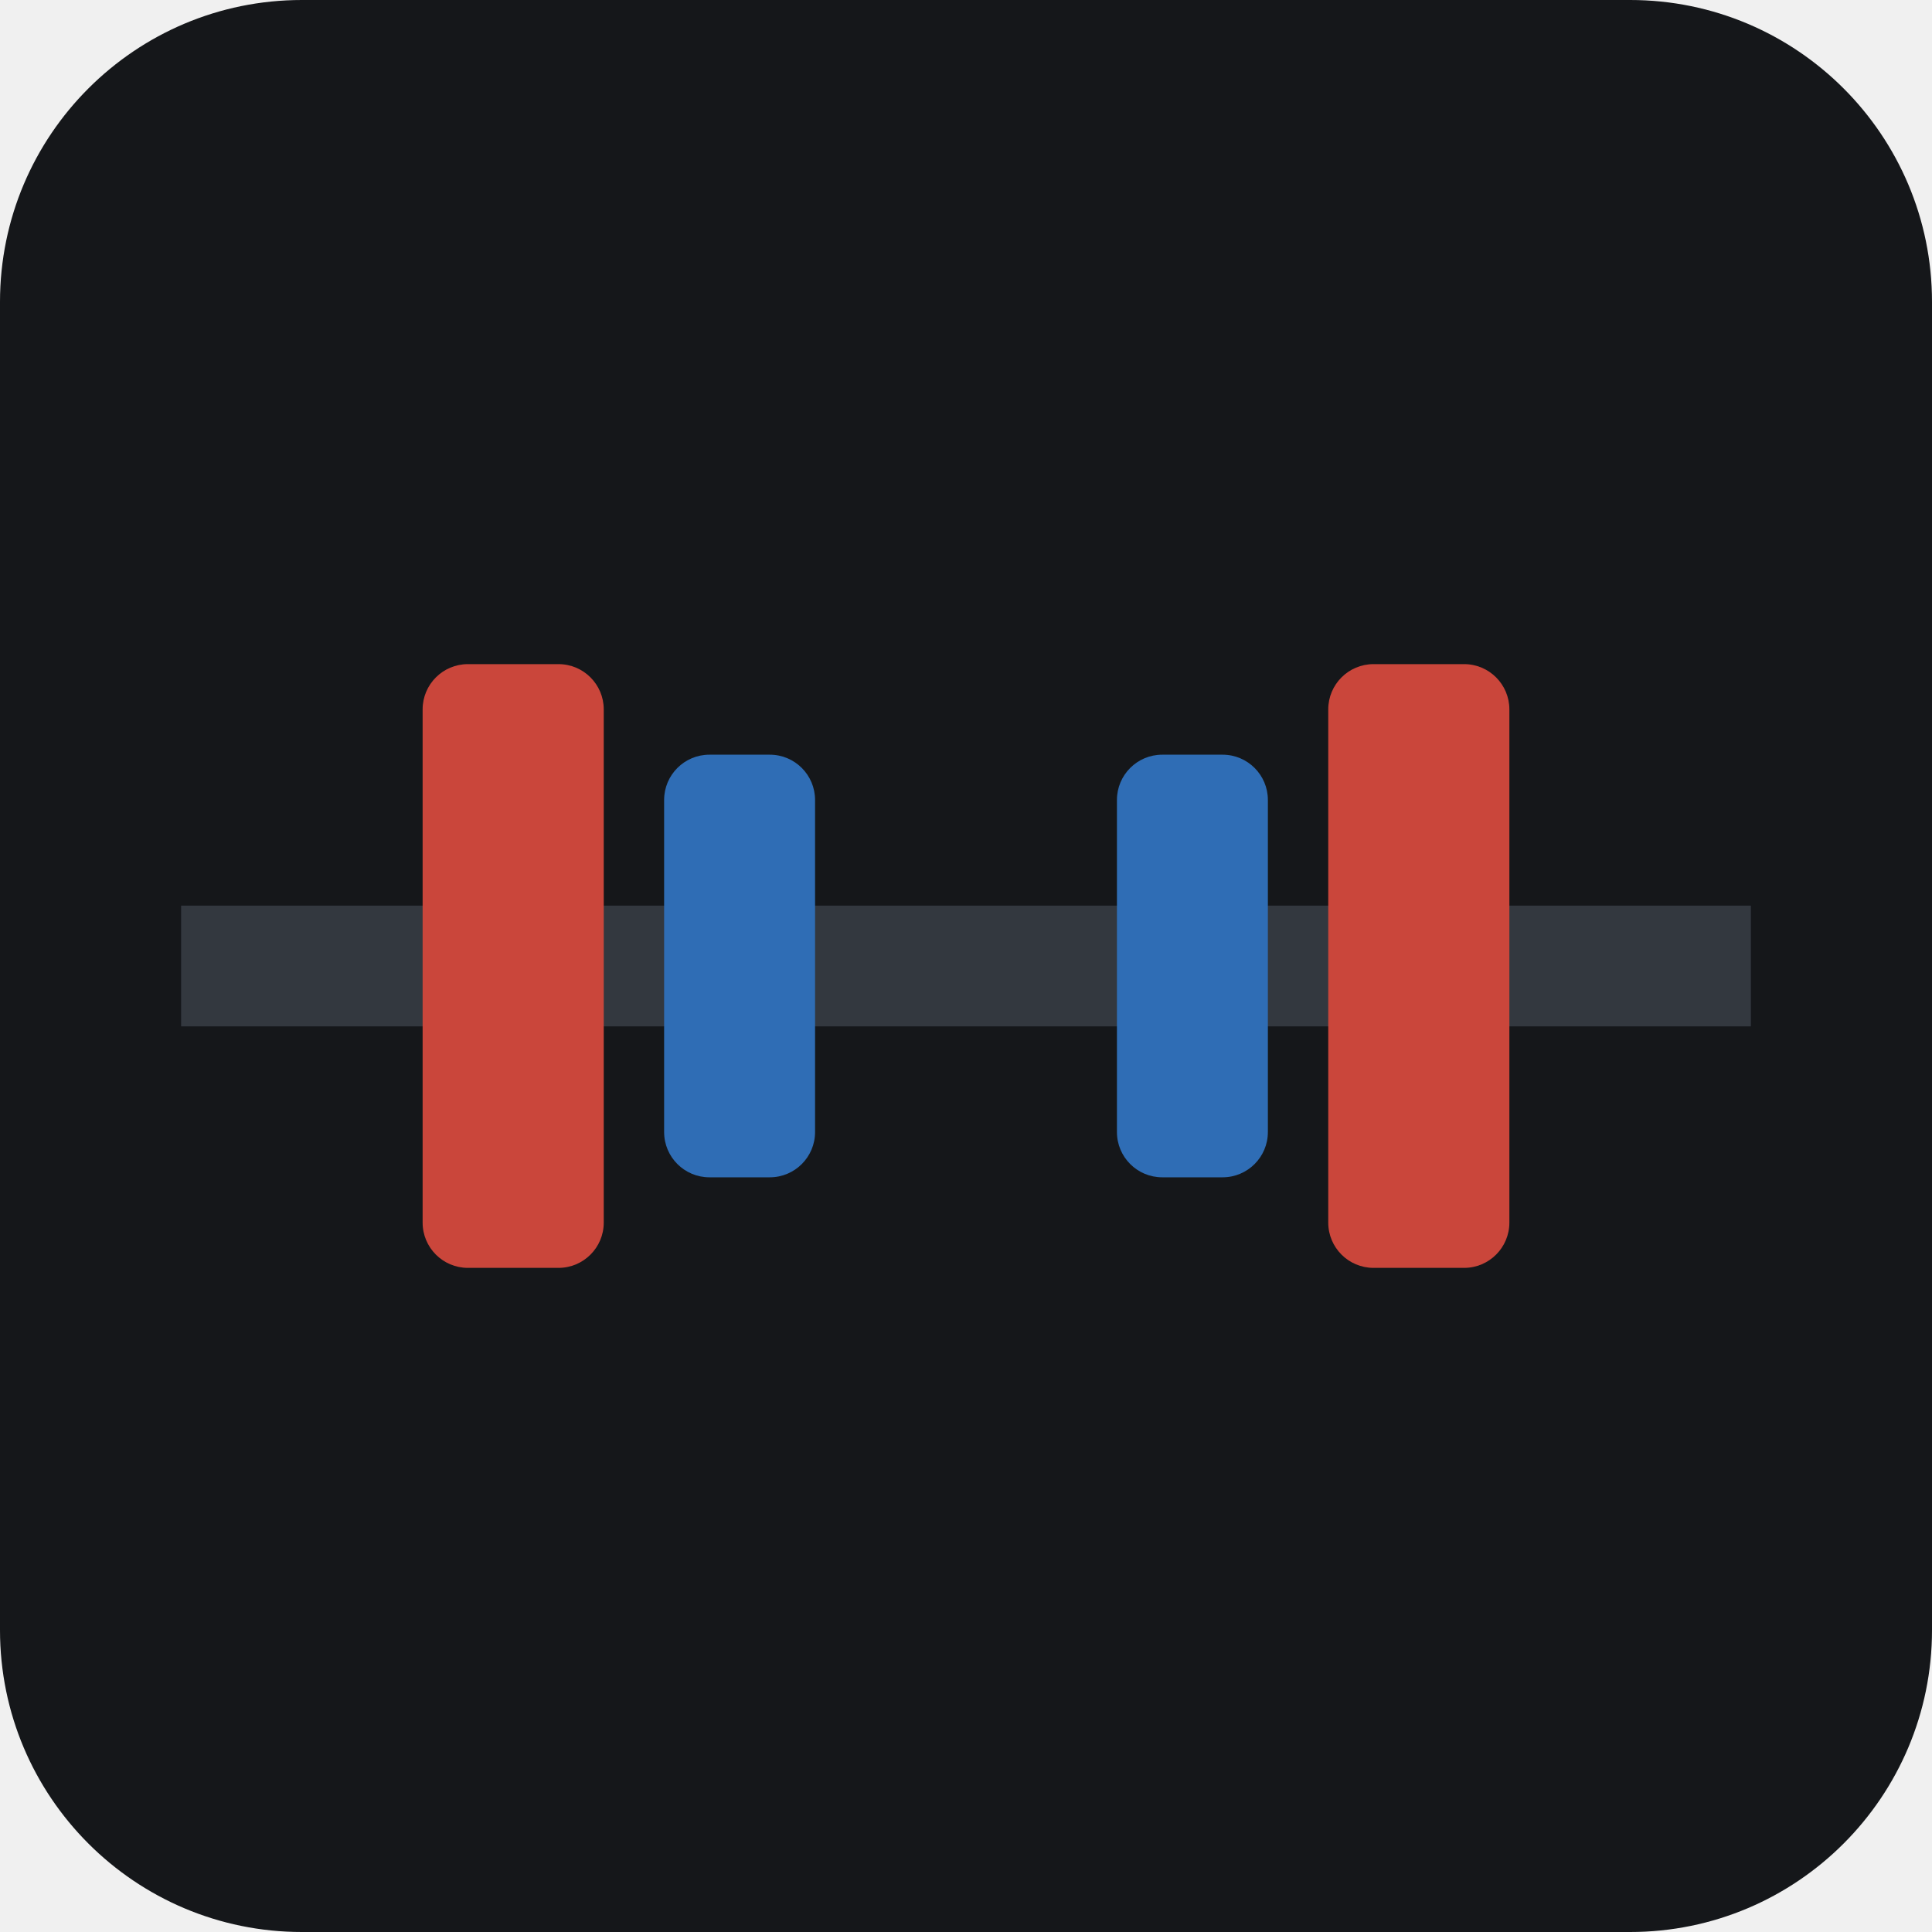
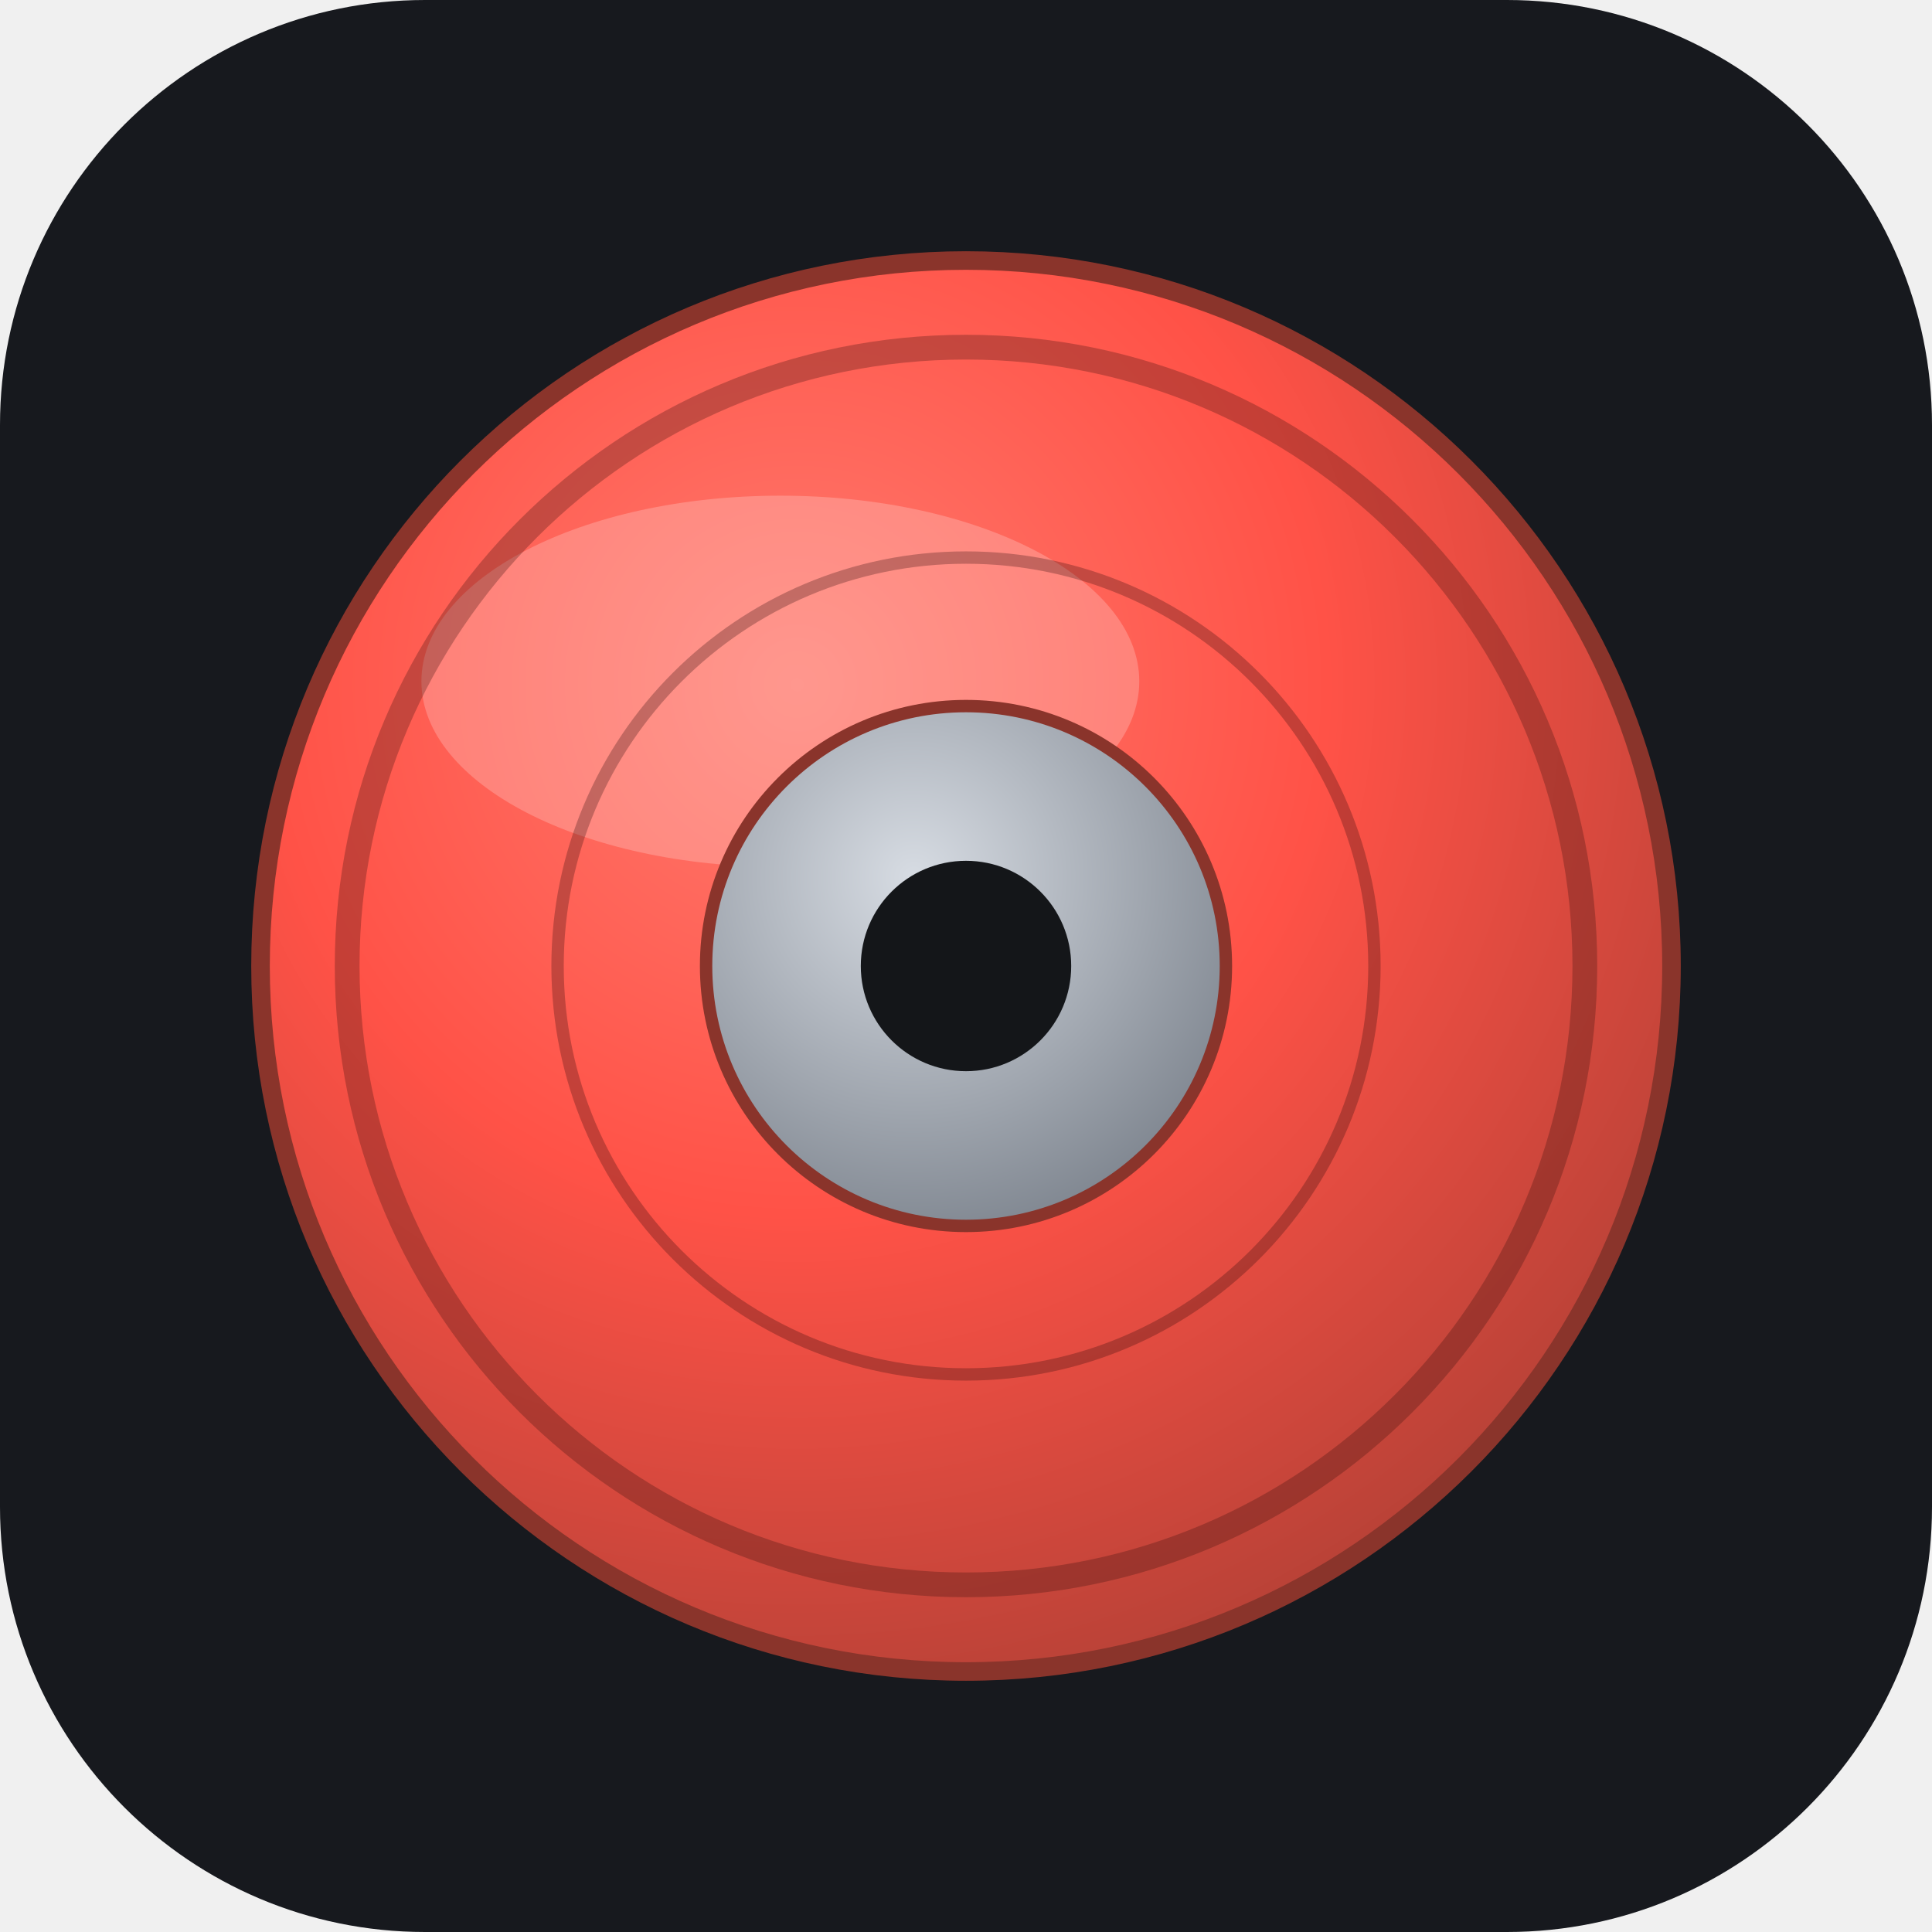
- <svg xmlns="http://www.w3.org/2000/svg" viewBox="0 0 64 64">
-   <rect width="64" height="64" rx="10" fill="#15171A" />
-   <rect x="6" y="30" width="52" height="4" fill="#33383F" />
-   <rect x="14" y="22" width="6" height="20" rx="1.5" fill="#CA463B" />
-   <rect x="22" y="25" width="5" height="14" rx="1.5" fill="#2F6DB5" />
-   <rect x="37" y="25" width="5" height="14" rx="1.5" fill="#2F6DB5" />
-   <rect x="44" y="22" width="6" height="20" rx="1.5" fill="#CA463B" />
+ <svg xmlns="http://www.w3.org/2000/svg" width="64" height="64" viewBox="0 0 64 64">
+   <rect width="64" height="64" rx="14.08" fill="#17191E" />
+   <g transform="translate(5.76 5.76) scale(0.41)">
+     <defs>
+       <radialGradient id="r" cx="38%" cy="30%" r="82%">
+         <stop offset="0%" stop-color="#FF7A6E" />
+         <stop offset="46%" stop-color="#FF5247" />
+         <stop offset="100%" stop-color="#A83E33" />
+       </radialGradient>
+       <radialGradient id="h" cx="40%" cy="33%" r="74%">
+         <stop offset="0%" stop-color="#D7DCE3" />
+         <stop offset="100%" stop-color="#7B828C" />
+       </radialGradient>
+     </defs>
+     <circle cx="64" cy="64" r="57" fill="url(#r)" stroke="#8A342B" stroke-width="1.5" />
+     <ellipse cx="49" cy="41" rx="29" ry="15" fill="#ffffff" fill-opacity="0.22" />
+     <circle cx="64" cy="64" r="50" fill="none" stroke="#3C120E" stroke-opacity="0.30" stroke-width="2" />
+     <circle cx="64" cy="64" r="33" fill="none" stroke="#280A08" stroke-opacity="0.28" stroke-width="1" />
+     <circle cx="64" cy="64" r="21" fill="url(#h)" stroke="#8A342B" stroke-width="1" />
+     <circle cx="64" cy="64" r="8.5" fill="#141619" />
+   </g>
</svg>
